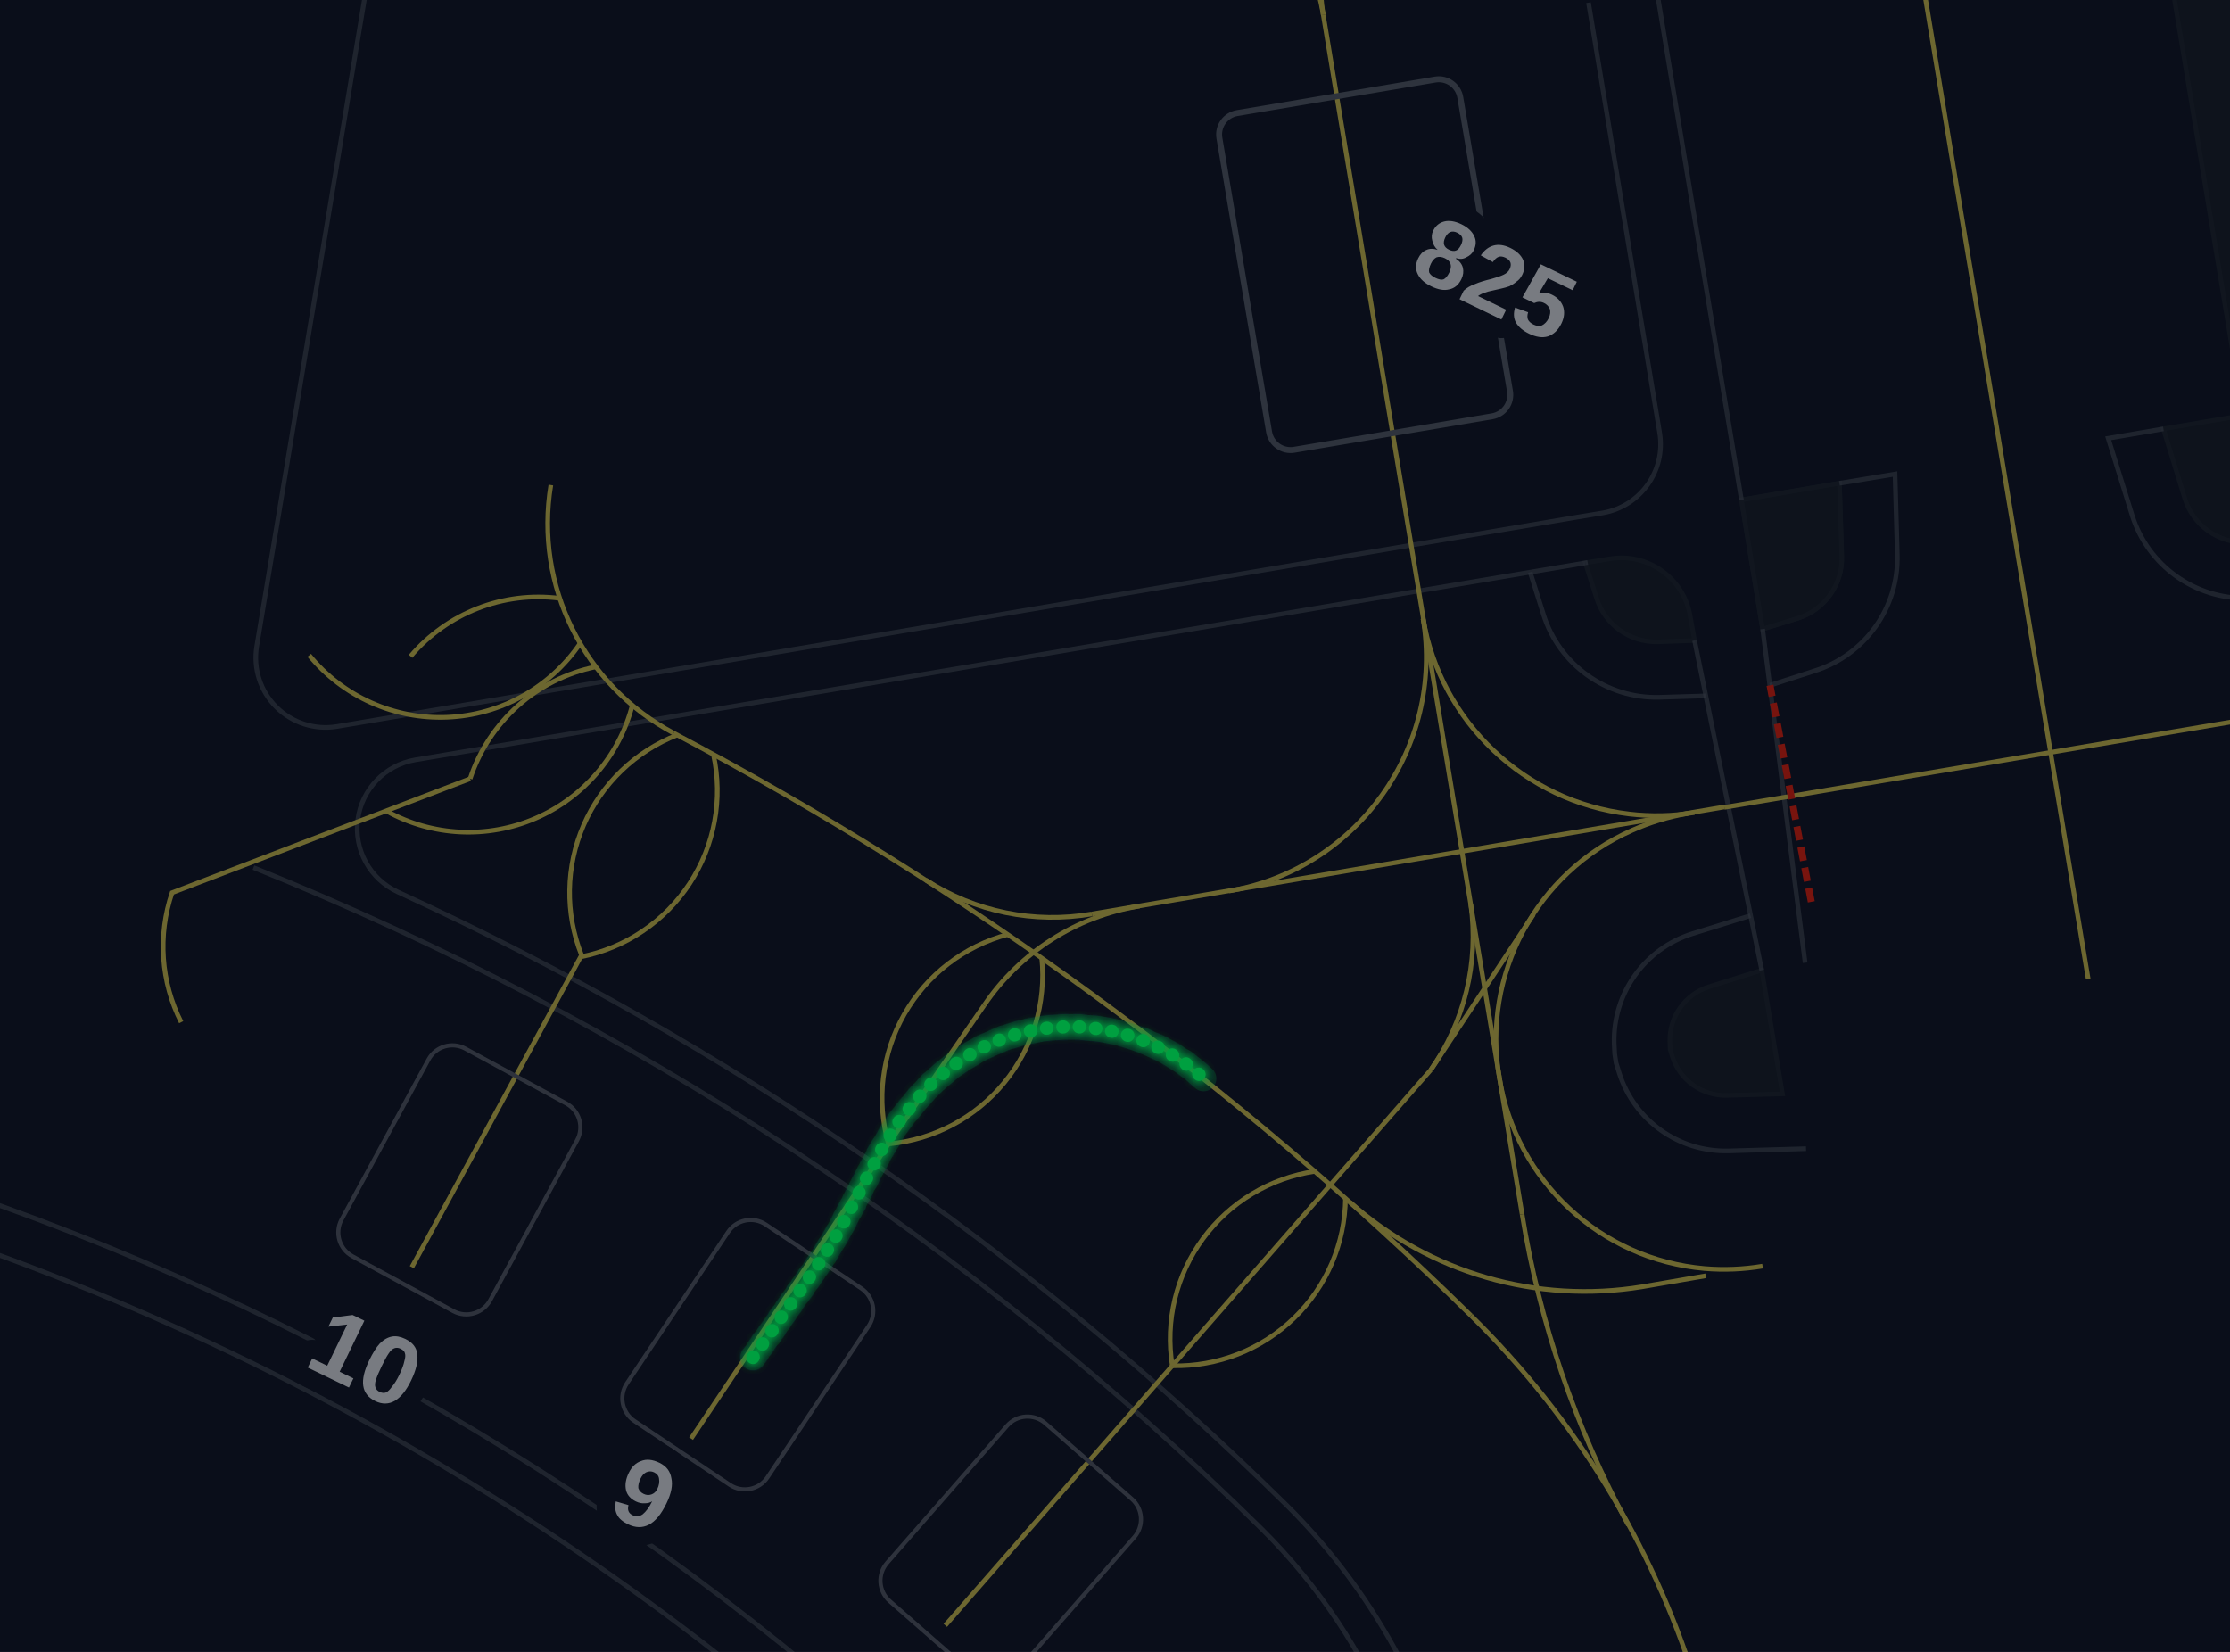
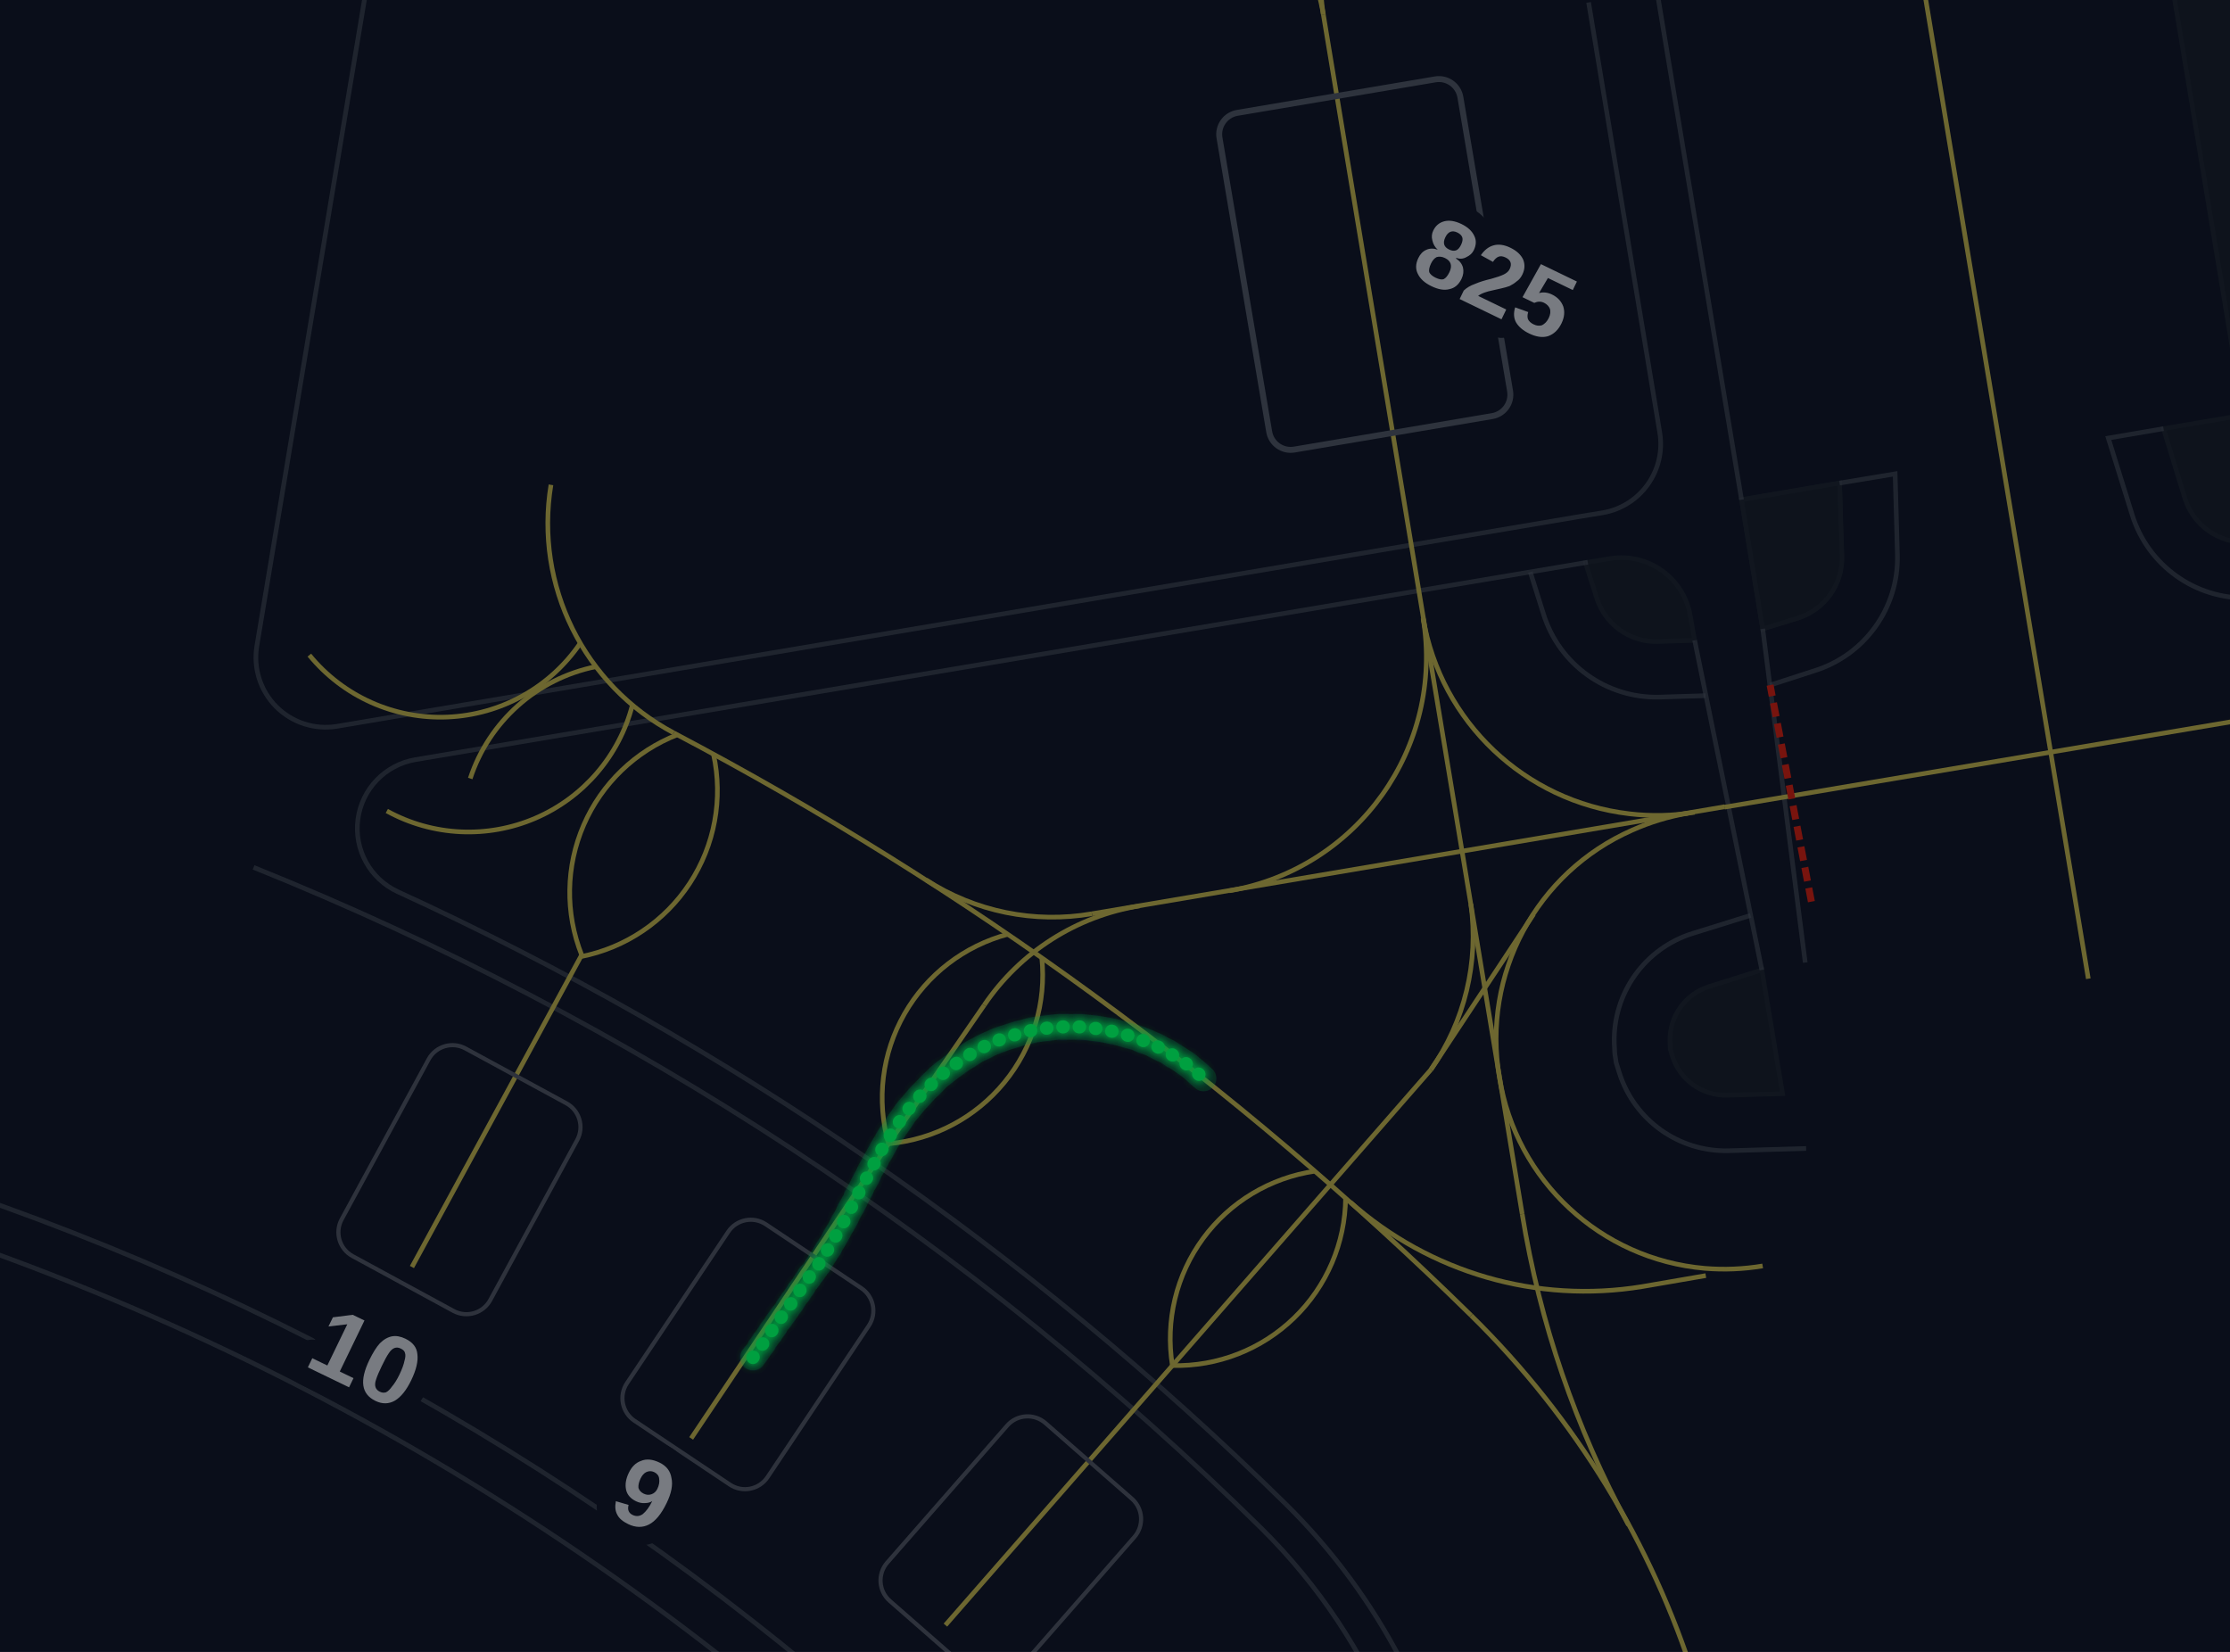
- <svg xmlns="http://www.w3.org/2000/svg" viewBox="856.88 887.12 47.95 35.52">
+ <svg xmlns="http://www.w3.org/2000/svg" viewBox="856.90 887.14 47.95 35.52">
  <defs>
    <filter id="gl" x="-30%" y="-30%" width="160%" height="160%">
      <feGaussianBlur stdDeviation="0.10" result="b" />
      <feMerge>
        <feMergeNode in="b" />
        <feMergeNode in="b" />
        <feMergeNode in="SourceGraphic" />
      </feMerge>
    </filter>
  </defs>
-   <rect x="856.88" y="887.12" width="47.95" height="35.52" fill="#0a0e1a" />
-   <g opacity="0.45" transform="rotate(25.84 877.720 910.453)">
+   <rect x="856.90" y="887.14" width="47.95" height="35.52" fill="#0a0e1a" />
+   <g opacity="0.45" transform="rotate(25.84 877.697 910.509)">
    <g id="bgG">
      <defs id="defs40143">
        <clipPath id="clipPath24" clipPathUnits="userSpaceOnUse" />
      </defs>
      <path id="rect1" fill="#0a0e1a" d="M0 0h2000v1380H0Z" style="display:inline;fill:#0a0e1a" />
      <g id="layer-runways" style="display:inline">
        <path id="polygon37508" d="m713.23 578.82 215.79 305.19-4.87 3.46-215.79-305.19z" data-class="pavement-runway" data-length-m="3750" data-runway="15R/33L" data-threshold-dxf="2047.431,3366.238 5797.431,3366.238" data-threshold-wgs84="37.4817860,126.4363272 37.4542217,126.4608470" style="stroke:none;fill:#111927;fill-opacity:.51" />
      </g>
      <g id="layer-green" style="display:inline">
        <path id="path37192" d="m893.54 903-1.06.55a1.2 1.2 0 0 1-1.42-.24l-.11-.12-.08-.15a1.2 1.2 0 0 1 .24-1.42l.87-.82z" data-class="green-zone" data-dxf-bulges="0.0000 -0.3365 0.0000 0.0000 -0.3365 0.0000 0.0000" data-dxf-pts="5746.45,2994.98 5744.82,2983.11 5734.56,2972.85 5732.93,2972.63 5731.30,2972.85 5721.04,2983.11 5719.42,2994.98" data-handle="7A5BF" data-layer="계류장지역" style="fill:#13181e;stroke:#1a1f26;stroke-width:.1" />
        <path id="path37195" d="m887.59 895.05-.32-.44a1.5 1.5 0 0 0-2.08-.35l-.44.31.54.57a1.34 1.34 0 0 0 1.6.28l.7-.37" data-class="green-zone" data-dxf-bulges="0.0000 0.4142 0.0000 0.0000 0.3366 0.0000 0.0000" data-dxf-pts="5646.88,2992.23 5641.43,2992.23 5626.43,2977.23 5626.43,2971.79 5634.26,2972.86 5645.81,2984.41 5646.88,2992.23" data-handle="7A5C2" data-layer="계류장지역" style="fill:#13181e;stroke:#1a1f26;stroke-width:.1" />
        <path id="path37196" d="m888.8 894.19.58-.54a1.35 1.35 0 0 0 .27-1.6l-.73-1.4-1.74 1.24z" data-class="green-zone" data-dxf-bulges="0.0000 0.3366 0.0000 0.0000 0.0000" data-dxf-pts="5646.88,3007.23 5645.81,3015.07 5634.26,3026.61 5618.63,3028.75 5618.63,3007.23" data-handle="7A5C3" data-layer="기동지역" style="fill:#13181e;stroke:#1a1f26;stroke-width:.1" />
        <path id="path37267" d="m894.68 886.56 1.42-1.01-6.4-9.06-1.35.95-.4-.78a1.35 1.35 0 0 1 .27-1.6l.43-.4.52-.27a1.34 1.34 0 0 1 1.6.27l4.65 4.99 3.15 6.05a1.35 1.35 0 0 1-.27 1.61l-.43.4-.52.27a1.34 1.34 0 0 1-1.6-.27z" data-class="green-zone" data-dxf-bulges="0.0000 0.0000 0.0000 0.0000 -0.3366 0.0000 0.0000 -0.3366 0.0000 0.0000 -0.3366 0.0000 0.0000 -0.3366 0.0000" data-dxf-pts="5618.63,3099.73 5618.63,3117.24 5507.33,3117.24 5507.33,3100.67 5498.60,3101.86 5487.06,3113.41 5486.26,3119.24 5487.06,3125.07 5498.60,3136.61 5566.43,3145.90 5634.26,3136.61 5645.81,3125.07 5646.60,3119.24 5645.81,3113.41 5634.26,3101.86" data-handle="7B11A" data-layer="기동지역" style="fill:#13181e;stroke:#1a1f26;stroke-width:.1" />
        <path id="path37268" d="m888.8 894.19.58-.54a1.35 1.35 0 0 0 .27-1.61l-.73-1.39-1.74 1.24z" data-class="green-zone" data-dxf-bulges="0.0000 0.3366 0.0000 0.0000 0.0000" data-dxf-pts="5646.88,3007.23 5645.81,3015.07 5634.26,3026.61 5618.63,3028.75 5618.63,3007.23" data-handle="7B11C" data-layer="기동지역" style="fill:#13181e;stroke:#1a1f26;stroke-width:.1" />
      </g>
      <g id="layer-schm" style="display:inline">
        <path id="line1675" d="m872.37 873.53-17.22 12.24" data-class="schm" data-dxf-p="5382.431,2992.227 5382.431,2779.936" data-handle="71D66" data-layer="SCHM" data-wgs="37.4553247,126.4546869 37.4542191,126.4527302" style="fill:none;stroke:#5a5f68;stroke-width:.1;stroke-opacity:.6" />
        <path id="path2052" d="M879.35 940.16a12.61 12.61 0 1 0 8.19-23.86 66 66 0 0 0-25.71-3.35" data-class="schm" data-dxf-bulges="1.0064 0.0986 0.0986" data-dxf-pts="5967.85,2663.04 5820.38,2868.61 5643.56,2677.12" data-handle="71F9E" data-layer="SCHM" style="fill:none;stroke:#5a5f68;stroke-width:.1;stroke-opacity:.6" />
        <path id="path2053" d="m884.75 894.57-20.8 14.78a1.5 1.5 0 0 0 .9 2.72 67 67 0 0 1 22.93 3.53" data-class="schm" data-dxf-bulges="0.0000 0.7394 -0.0870 0.0000" data-dxf-pts="5626.43,2971.79 5626.43,2715.37 5653.85,2706.97 5815.97,2874.67" data-handle="71F9F" data-layer="SCHM" style="fill:none;stroke:#5a5f68;stroke-width:.1;stroke-opacity:.6" />
        <path id="path2054" d="m879.56 883.7 5.41 7.66a1.5 1.5 0 0 1-.35 2.08l-.44.31-22.06 15.69a1.5 1.5 0 0 1-2.3-.8l-5.77-19.62a1.5 1.5 0 0 1 .57-1.64l18.33-13.03" data-class="schm" data-dxf-bulges="0.0000 -0.4142 0.0000 0.0000 -0.5145 0.0000 -0.3206 0.0000 0.0000" data-dxf-pts="5507.33,2992.23 5601.43,2992.23 5616.43,2977.23 5616.43,2971.79 5616.43,2699.82 5596.57,2685.63 5402.57,2752.05 5392.43,2766.24 5392.43,2992.23" data-handle="71FA0" data-layer="SCHM" style="fill:none;stroke:#5a5f68;stroke-width:.1;stroke-opacity:.6" />
        <path id="path2058" d="m888.35 877.44-.98.7-.48-.92a2.54 2.54 0 0 1 .52-3.03l.47-.45.16-.12.58-.29a2.54 2.54 0 0 1 3.02.51l4.69 5.03.12.17 3.18 6.11a2.54 2.54 0 0 1-.51 3.03l-.48.44-.16.12-.57.3a2.54 2.54 0 0 1-3.03-.52l-1.18-1.26.98-.7" data-class="shoulder" data-dxf-bulges="0.0000 0.0000 -0.3366 0.0000 -0.0681 0.0000 -0.3366 0.0000 -0.0681 0.0000 -0.3366 0.0000 -0.0681 0.0000 -0.3366 0.0000 0.0000 0.0000" data-dxf-pts="5507.33,3100.67 5507.33,3088.56 5496.97,3089.97 5475.17,3111.78 5474.29,3118.21 5474.29,3120.27 5475.17,3126.69 5496.97,3148.50 5565.40,3157.87 5567.46,3157.87 5635.89,3148.50 5657.70,3126.69 5658.57,3120.27 5658.57,3118.21 5657.70,3111.78 5635.89,3089.97 5618.63,3087.61 5618.63,3099.72" data-handle="71FA4" data-layer="SCHM" style="fill:none;stroke:#5a5f68;stroke-width:.1;stroke-opacity:.6;display:inline" />
        <path id="path2100" d="m894.51 903.84-1.48.77a2.4 2.4 0 0 1-2.84-.48l-.16-.17-.11-.16-.11-.2a2.4 2.4 0 0 1 .49-2.86l.95-.89" data-class="schm" data-dxf-bulges="0.0000 -0.3365 0.0000 -0.0682 0.0000 -0.3365 0.0000 0.0000" data-dxf-pts="5758.98,2998.08 5756.71,2981.48 5736.19,2960.96 5733.96,2960.66 5731.90,2960.66 5729.67,2960.96 5709.15,2981.48 5707.37,2994.52" data-handle="71FE1" data-layer="SCHM" style="fill:none;stroke:#5a5f68;stroke-width:.1;stroke-opacity:.6;display:inline" />
        <path id="path2101" d="m883.77 895.27.65.69a2.54 2.54 0 0 0 3.02.52l.88-.46" data-class="shoulder" data-dxf-bulges="0.0000 0.3366 0.0000 0.0000" data-dxf-pts="5626.43,2959.68 5635.89,2960.97 5657.70,2982.78 5659.05,2992.69" data-handle="71FE2" data-layer="SCHM" style="fill:none;stroke:#5a5f68;stroke-width:.1;stroke-opacity:.6" />
        <path id="path2102" d="m889.47 895.21.72-.69a2.54 2.54 0 0 0 .52-3.03l-.8-1.54-.99.7.99-.7" data-class="schm" data-dxf-bulges="0.0000 0.3366 0.0000 0.0000 0.0000 0.0000" data-dxf-pts="5659.05,3006.77 5657.70,3016.69 5635.89,3038.50 5618.63,3040.86 5618.63,3028.75 5618.63,3040.86" data-handle="71FE3" data-layer="SCHM" style="fill:none;stroke:#5a5f68;stroke-width:.1;stroke-opacity:.6" />
        <path id="polyline2103" d="m880.77 882.83 2.2 3.11 4.21 5.95" data-class="schm" data-dxf-pts="5507.33,3007.23 5545.50,3007.23 5618.63,3007.23" data-handle="71FE5" data-layer="SCHM" style="fill:none;stroke:#5a5f68;stroke-width:.1;stroke-opacity:.6" />
        <path id="polyline2120" d="m884.79 894.54-.04.03" data-class="schm" data-dxf-pts="5626.43,2972.24 5626.43,2971.79" data-handle="71FFC" data-layer="SCHM" style="fill:none;stroke:#5a5f68;stroke-width:.1;stroke-opacity:.6" />
        <path id="path2135" d="M887.19 929.5a3.9 3.9 0 0 0-2.43-4.93" data-class="schm" data-dxf-arc="5894.77,2766.29,39.00,36.02,126.02" data-handle="72011" data-layer="SCHM" style="fill:none;stroke:#5a5f68;stroke-width:.1;stroke-opacity:.6" />
        <path id="path2136" d="M894.39 920.53a13.4 13.4 0 0 0-6.61-4.93" data-class="schm" data-dxf-arc="5894.77,2766.29,134.00,90.00,126.02" data-handle="72012" data-layer="SCHM" style="fill:none;stroke:#5a5f68;stroke-width:.1;stroke-opacity:.6" />
        <path id="path2137" d="M884.76 924.57a58 58 0 0 0-25.4-2.62" data-class="schm" data-dxf-arc="6212.93,2328.74,580.00,126.02,151.60" data-handle="72013" data-layer="SCHM" style="fill:none;stroke:#5a5f68;stroke-width:.1;stroke-opacity:.6" />
        <path id="path15244" d="M882.63 931.03a2.89 2.89 0 1 0 1.81-5.49" data-class="schm" data-dxf-arc="5895.12,2766.28,29.00,306.39,126.50" data-handle="7552A" data-layer="SCHM" style="fill:none;stroke:#5a5f68;stroke-width:.1;stroke-opacity:.6" />
        <path id="line15451" d="m882.4 924.89 1.28.4" data-class="schm" data-dxf-p="5860.743,2776.619 5871.433,2784.845" data-handle="755FA" data-layer="SCHM" data-wgs="37.4506858,126.4558262 37.4506501,126.4559719" style="fill:none;stroke:#5a5f68;stroke-width:.1;stroke-opacity:.6" />
        <path id="path15453" d="M884.44 925.54a57 57 0 0 0-29.11-1.94" data-class="schm" data-dxf-arc="6213.29,2328.74,570.00,126.05,158.59" data-handle="755FE" data-layer="SCHM" style="fill:none;stroke:#5a5f68;stroke-width:.1;stroke-opacity:.6" />
        <path id="polyline37108" d="m892.75 900.25-3.95-6.06" data-class="schm" data-dxf-pts="5719.41,3004.48 5646.88,3007.23" data-handle="7BDF1" data-layer="SCHM" style="fill:none;stroke:#5a5f68;stroke-width:.1;stroke-opacity:.6" />
        <path id="polyline37109" d="m891.98 900.8-4.39-5.75" data-class="schm" data-dxf-pts="5719.42,2994.98 5646.88,2992.23" data-handle="7BDF2" data-layer="SCHM" style="fill:none;stroke:#5a5f68;stroke-width:.1;stroke-opacity:.6" />
      </g>
      <g id="layer-centerlines" style="display:inline">
        <path id="line37520" d="m650.53 547.41 247.85 350.5Z" style="baseline-shift:baseline;display:inline;overflow:visible;opacity:1;fill:none;stroke:#e6d24c;stroke-width:.1;stroke-dasharray:none;stroke-opacity:1;stop-color:#000;stop-opacity:1" />
        <g id="g103" style="display:inline">
          <path id="line37560" d="m889.73 898 10.58-7.52" style="baseline-shift:baseline;display:inline;overflow:visible;fill:none;stroke:#e6d24c;stroke-width:.1;stroke-dasharray:none;stroke-opacity:1;stop-color:#000" />
          <path id="line37568" d="m878.49 905.99 11.24-8z" style="baseline-shift:baseline;display:inline;overflow:visible;fill:none;stroke:#e6d24c;stroke-width:.1;stroke-dasharray:none;stroke-opacity:1;stop-color:#000" />
        </g>
        <path id="path37569" d="M874.96 906.89a5 5 0 0 0 3.53-.9" data-class="centerline-twy" data-dxf-arc="5632.43,2854.19,51.00,317.85,0.00" data-handle="70D12" data-layer="항공기동선" style="fill:none;stroke:#e6d24c;stroke-width:.1;display:inline" />
        <path id="path37571" d="M887.91 905.34a4.9 4.9 0 0 0 5.76 1.77 5 5 0 0 0 1.1-.59" data-class="centerline-twy" data-dxf-arc="5732.93,2984.73,49.50,270.00,345.37" data-handle="70D14" data-layer="항공기동선" style="fill:none;stroke:#e6d24c;stroke-width:.1;display:inline" />
        <g id="g2" style="display:inline">
          <path id="path37570" d="M882.13 897.17a5.1 5.1 0 0 0 5.82 1.85m0 0a5 5 0 0 0 1.25-.64" data-class="centerline-twy" style="fill:none;stroke:#e6d24c;stroke-width:.1" />
          <path id="path37572" d="M888.16 899.31a4.9 4.9 0 0 0-.25 6.03m1.17-6.88a5 5 0 0 0-.92.85" data-class="centerline-twy" style="fill:none;stroke:#e6d24c;stroke-width:.1" />
          <path id="path37573" d="M880.93 904.26a5.1 5.1 0 0 0 1.2-7.09" data-class="centerline-twy" data-dxf-arc="5632.43,2884.23,51.00,0.00,90.00" data-handle="70D17" data-layer="항공기동선" style="fill:none;stroke:#e6d24c;stroke-width:.1" />
        </g>
        <g id="g19" style="display:inline">
          <path id="path37574" d="M886.19 909.15a7.6 7.6 0 0 0 6.44-1.1m0 0 1.13-.81z" data-class="centerline-twy" style="fill:none;stroke:#e6d24c;stroke-width:.1" />
        </g>
        <g id="g104">
          <path id="line37528" d="m889.63 907.77-15.09-21.35" data-class="centerline-twy" data-dxf-p="5762.773,2935.230 5500.429,2935.230" data-handle="70CDF" data-layer="항공기동선" data-wgs="37.4522320,126.4566477 37.4541604,126.4549329" style="fill:none;stroke:#e6d24c;stroke-width:.1;display:inline" />
          <path id="path37581" d="M889.63 907.77a21 21 0 0 0 4.97 5.02" data-class="centerline-twy" data-dxf-arc="5762.77,3150.23,215.00,270.00,288.97" data-handle="70D23" data-layer="항공기동선" style="fill:none;stroke:#e6d24c;stroke-width:.1" />
        </g>
        <g id="g105" style="display:inline">
          <path id="path37688" d="M875.03 879.83c-1.49 1.63-1.8 4.74-.49 6.59" data-class="centerline-twy" data-dxf-arc="5500.43,2986.23,51.00,195.93,270.00" data-handle="70DA5" data-layer="항공기동선" style="fill:none;stroke:#e6d24c;stroke-width:.1" />
          <path id="path37689" d="M874.54 886.42a5.1 5.1 0 0 0-7.07-1.21" data-class="centerline-twy" data-dxf-arc="5500.43,2884.23,51.00,90.00,180.00" data-handle="70DA6" data-layer="항공기동선" style="fill:none;stroke:#e6d24c;stroke-width:.1" />
        </g>
        <g id="g34" style="display:inline">
          <path id="path37687" d="M858.32 883.46a5.08 5.08 0 0 0 7.8 2.71" data-class="centerline-twy" data-dxf-arc="5398.43,2867.61,51.00,251.10,0.00" data-handle="70DA4" data-layer="항공기동선" style="fill:none;stroke:#e6d24c;stroke-width:.1" />
        </g>
        <g id="g35" style="display:inline">
          <path id="line37686" d="m863.29 888.18 11.31-8.04" data-class="centerline-twy" data-dxf-p="5449.429,2832.692 5449.429,2972.230" data-handle="70DA3" data-layer="항공기동선" data-wgs="37.4540013,126.4536544 37.4547280,126.4549405" style="fill:none;stroke:#e6d24c;stroke-width:.1" />
        </g>
        <g id="g108" style="display:inline">
          <path id="path37554" d="M897.96 940.64a19.04 19.04 0 0 0-8.37-30.43" data-class="centerline-twy" data-dxf-arc="5894.77,2766.29,191.00,14.15,126.02" data-handle="70CFF" data-layer="항공기동선" style="fill:none;stroke:#e6d24c;stroke-width:.1;display:inline" />
          <path id="path37583" d="M864 902.76a5.1 5.1 0 0 0 4.7 3.65" data-class="centerline-twy" data-dxf-arc="5589.34,2802.25,51.00,251.10,322.79" data-handle="70D25" data-layer="항공기동선" style="fill:none;stroke:#e6d24c;stroke-width:.1" />
          <path id="path37584" d="M889.59 910.21a73 73 0 0 0-20.89-3.8" data-class="centerline-twy" data-dxf-arc="6212.93,2328.73,732.00,126.02,142.79" data-handle="70D26" data-layer="항공기동선" style="fill:none;stroke:#e6d24c;stroke-width:.1" />
        </g>
        <g id="g877" style="display:inline">
          <g id="g18" style="display:inline">
            <path id="line38191" d="m887.44 923.21 4.6-5.51" style="baseline-shift:baseline;display:inline;overflow:visible;opacity:1;fill:none;stroke:#e6d24c;stroke-width:.1;stroke-dasharray:none;stroke-opacity:1;stop-color:#000;stop-opacity:1" />
          </g>
          <g id="g20" style="display:inline" />
          <g id="g29" style="display:inline">
            <path id="path38196" d="M866.57 905.86a3.6 3.6 0 0 0-1.38 3.34" data-class="centerline-twy" data-dxf-arc="5649.57,2758.64,36.50,182.38,241.96" data-handle="7102D" data-layer="항공기동선" style="fill:none;stroke:#e6d24c;stroke-width:.1" />
-             <path id="line38196-1-2" d="M861.88 916.62a3.6 3.6 0 0 1-1.39-2.42l4.7-5" style="baseline-shift:baseline;display:inline;overflow:visible;fill:none;stroke:#e6d24c;stroke-width:.1;stroke-dasharray:none;stroke-opacity:1;stop-color:#000" />
            <path id="path38197" d="M863.88 910.61a3.64 3.64 0 0 0 3.76-4.35" data-class="centerline-twy" data-dxf-arc="5607.78,2730.24,36.50,321.48,66.04" data-handle="7102F" data-layer="항공기동선" style="fill:none;stroke:#e6d24c;stroke-width:.1" />
          </g>
          <g id="g30" style="display:inline">
-             <path id="path38198" d="M865.23 904.87a3.6 3.6 0 0 0-2.34 2.52" data-class="centerline-twy" data-dxf-arc="5632.15,2741.48,36.50,163.48,220.04" data-handle="71030" data-layer="항공기동선" style="fill:none;stroke:#e6d24c;stroke-width:.1" />
            <path id="path38199" d="M860.92 908.32a3.64 3.64 0 0 0 5.13-2.76" data-class="centerline-twy" data-dxf-arc="5582.34,2728.24,36.50,299.55,46.28" data-handle="71031" data-layer="항공기동선" style="fill:none;stroke:#e6d24c;stroke-width:.1" />
          </g>
          <g id="g28" style="display:inline">
            <path id="path38194" d="M869 911.61a3.64 3.64 0 0 0 .67-5.16" data-class="centerline-twy" data-dxf-arc="5637.72,2742.65,36.50,1.75,92.89" data-handle="7102B" data-layer="항공기동선" style="fill:none;stroke:#e6d24c;stroke-width:.1" />
            <path id="path38195" d="M868.79 906.41a3.64 3.64 0 0 0 .21 5.16" data-class="centerline-twy" data-dxf-arc="5666.22,2779.63,36.50,191.86,282.25" data-handle="7102C" data-layer="항공기동선" style="fill:none;stroke:#e6d24c;stroke-width:.1" />
            <path id="line38211" d="m869 911.57-.36 7.63" style="baseline-shift:baseline;display:inline;overflow:visible;opacity:1;fill:none;stroke:#e6d24c;stroke-width:.1;stroke-dasharray:none;stroke-opacity:1;stop-color:#000;stop-opacity:1" />
          </g>
          <g id="g1" style="display:inline">
            <path id="line38231-5" d="m886.51 905.83.53-3.97z" style="baseline-shift:baseline;display:inline;overflow:visible;fill:none;stroke:#e6d24c;stroke-width:.1;stroke-dasharray:none;stroke-opacity:1;stop-color:#000" />
            <path id="path37546-1" d="M886.51 905.83a5 5 0 0 0-.78-3.58" data-class="centerline-twy" data-dxf-arc="5632.43,1803.27,51.00,0.00,42.15" data-handle="70CF6" data-layer="항공기동선" style="fill:none;stroke:#e6d24c;stroke-width:.1" />
            <path id="path38192" d="M884.28 913.98a3.64 3.64 0 0 0 1.78-4.87" data-class="centerline-twy" data-dxf-arc="5746.54,2862.28,36.50,349.05,79.78" data-handle="71029" data-layer="항공기동선" style="fill:none;stroke:#e6d24c;stroke-width:.1" />
            <path id="path38193" d="M885.22 908.88a3.64 3.64 0 0 0-.94 5.1" data-class="centerline-twy" data-dxf-arc="5782.67,2891.83,36.50,178.76,269.55" data-handle="7102A" data-layer="항공기동선" style="fill:none;stroke:#e6d24c;stroke-width:.1" />
            <path id="path882" d="m884.28 913.98 2.23-8.15" style="baseline-shift:baseline;display:inline;overflow:visible;opacity:1;fill:none;stroke:#e6d24c;stroke-width:.1;stroke-dasharray:none;stroke-opacity:1;stop-color:#000;stop-opacity:1" />
            <path id="line38231" d="m882.32 921.13 1.96-7.15" style="baseline-shift:baseline;display:inline;overflow:visible;opacity:1;fill:none;stroke:#e6d24c;stroke-width:.1;stroke-dasharray:none;stroke-opacity:1;stop-color:#000;stop-opacity:1" />
          </g>
          <g id="g17" style="display:inline">
            <path id="path38182" d="M876.72 912.34a3.64 3.64 0 0 0 1.21-5.03" data-class="centerline-twy" data-dxf-arc="5688.63,2805.50,36.50,355.75,86.34" data-handle="7101B" data-layer="항공기동선" style="fill:none;stroke:#e6d24c;stroke-width:.1" />
            <path id="path38183" d="M877.06 907.17a3.64 3.64 0 0 0-.35 5.18" data-class="centerline-twy" data-dxf-arc="5721.16,2838.98,36.50,185.32,276.25" data-handle="7101C" data-layer="항공기동선" style="fill:none;stroke:#e6d24c;stroke-width:.1" />
            <path id="path884" d="M879.34 905.39a5 5 0 0 0-2.08 3.38" style="baseline-shift:baseline;display:inline;overflow:visible;opacity:1;fill:none;stroke:#e6d24c;stroke-width:.1;stroke-dasharray:none;stroke-opacity:1;stop-color:#000;stop-opacity:1" />
            <path id="path883" d="m876.71 912.34-1.06 7.56" style="baseline-shift:baseline;display:inline;overflow:visible;opacity:1;fill:none;stroke:#e6d24c;stroke-width:.1;stroke-dasharray:none;stroke-opacity:1;stop-color:#000;stop-opacity:1" />
            <path id="line38233" d="m877.26 908.77-.55 3.57" style="baseline-shift:baseline;display:inline;overflow:visible;opacity:1;fill:none;stroke:#e6d24c;stroke-width:.1;stroke-dasharray:none;stroke-opacity:1;stop-color:#000;stop-opacity:1" />
          </g>
        </g>
        <path id="line38839" d="m698.93 596.87 224.76 317.89Z" style="baseline-shift:baseline;display:inline;overflow:visible;opacity:1;fill:none;stroke:#e6d24c;stroke-width:.1;stroke-dasharray:none;stroke-opacity:1;stop-color:#000;stop-opacity:1" />
      </g>
      <g id="g1004">
        <path id="path21" d="m889.47 895.21 2.9 3.9" style="opacity:1;fill:none;stroke:#ff1a00;stroke-width:.15;stroke-dasharray:.3,.15;stroke-dashoffset:.06" />
      </g>
      <g id="g993">
        <rect id="rect340-5-9-6-8-9-3-8-2-7-8-5-4-7-0-8-7-0-9-8" width="5.253" height="7.343" x="195.873" y="1231.065" ry=".468" style="display:inline;fill:none;stroke:#5a5f68;stroke-width:.128;stroke-linecap:round;stroke-linejoin:round;stroke-miterlimit:5;stroke-dasharray:none;stroke-dashoffset:0;paint-order:stroke fill markers" transform="rotate(-35.44)" />
      </g>
      <g id="g927" style="display:inline;stroke:#5b5e67">
        <rect id="rect340-5-9-6-8-9-3-8-2-7-8-5-4-7-0" width="3.636" height="5.082" x="-1077.622" y="702.112" ry=".584" style="display:inline;fill:none;stroke:#5b5e67;stroke-width:.089;stroke-linecap:round;stroke-linejoin:round;stroke-miterlimit:5;stroke-dasharray:none;stroke-dashoffset:0;paint-order:stroke fill markers" transform="rotate(-100.668)" />
        <rect id="rect340-5-9-6-8-9-3-8-2-7-8-5-4-7-0-8" width="3.636" height="5.082" x="-1274.656" y="-141.081" ry=".584" style="display:inline;fill:none;stroke:#5b5e67;stroke-width:.089;stroke-linecap:round;stroke-linejoin:round;stroke-miterlimit:5;stroke-dasharray:none;stroke-dashoffset:0;paint-order:stroke fill markers" transform="rotate(-140.17)" />
        <rect id="rect340-5-9-6-8-9-3-8-2-7-8-5-4-7-0-8-5" width="3.636" height="5.082" x="-1096.571" y="-654.97" ry=".584" style="display:inline;fill:none;stroke:#5b5e67;stroke-width:.089;stroke-linecap:round;stroke-linejoin:round;stroke-miterlimit:5;stroke-dasharray:none;stroke-dashoffset:0;paint-order:stroke fill markers" transform="rotate(-164.643)" />
        <rect id="rect340-5-9-6-8-9-3-8-2-7-8-5-4-7-0-8-5-9" width="3.636" height="5.082" x="-996.1" y="-790.554" ry=".584" style="display:inline;fill:none;stroke:#5b5e67;stroke-width:.089;stroke-linecap:round;stroke-linejoin:round;stroke-miterlimit:5;stroke-dasharray:none;stroke-dashoffset:0;paint-order:stroke fill markers" transform="rotate(-172.064)" />
        <rect id="rect340-5-9-6-8-9-3-8-2-7-8-5-4-7-0-8-5-9-2" width="3.636" height="5.082" x="-912.458" y="-878.014" ry=".584" style="display:inline;fill:none;stroke:#5b5e67;stroke-width:.089;stroke-linecap:round;stroke-linejoin:round;stroke-miterlimit:5;stroke-dasharray:none;stroke-dashoffset:0;paint-order:stroke fill markers" transform="rotate(-177.322)" />
      </g>
      <g id="g1052" />
      <g id="layer-stand-labels" style="font-family:Arial,Helvetica,sans-serif;font-weight:700;text-anchor:middle">
-         <text x="888.56" y="927.71" style="fill:none;stroke:#0a0e1a;stroke-width:.8;stroke-linejoin:round;font-size:2.1px" id="lbl-6-h">6</text>
-         <text x="888.56" y="927.71" style="fill:#ffffff;stroke:none;font-size:2.1px" id="lbl-6">6</text>
        <text x="887.01" y="924.16" style="fill:none;stroke:#0a0e1a;stroke-width:.8;stroke-linejoin:round;font-size:2.1px" id="lbl-7-h">7</text>
        <text x="887.01" y="924.16" style="fill:#ffffff;stroke:none;font-size:2.1px" id="lbl-7">7</text>
        <text x="881.66" y="924.10" style="fill:none;stroke:#0a0e1a;stroke-width:.8;stroke-linejoin:round;font-size:2.1px" id="lbl-8-h">8</text>
        <text x="881.66" y="924.10" style="fill:#ffffff;stroke:none;font-size:2.1px" id="lbl-8">8</text>
        <text x="875.27" y="922.13" style="fill:none;stroke:#0a0e1a;stroke-width:.8;stroke-linejoin:round;font-size:2.1px" id="lbl-9-h">9</text>
        <text x="875.27" y="922.13" style="fill:#ffffff;stroke:none;font-size:2.1px" id="lbl-9">9</text>
        <text x="868.61" y="922.12" style="fill:none;stroke:#0a0e1a;stroke-width:.8;stroke-linejoin:round;font-size:2.1px" id="lbl-10-h">10</text>
        <text x="868.61" y="922.12" style="fill:#ffffff;stroke:none;font-size:2.1px" id="lbl-10">10</text>
        <text x="880.35" y="890.65" style="fill:none;stroke:#0a0e1a;stroke-width:.8;stroke-linejoin:round;font-size:2.1px" id="lbl-825-h">825</text>
        <text x="880.35" y="890.65" style="fill:#ffffff;stroke:none;font-size:2.1px" id="lbl-825">825</text>
      </g>
      <g id="layer-points">
        <g id="pt-53R" transform="translate(868.20,886.38)">
          <circle r="0.84" fill="#e01b0f" stroke="#ffffff" stroke-width=".08" />
          <text y="0.15" text-anchor="middle" font-family="Arial,Helvetica,sans-serif" font-weight="700" font-size="0.4px" letter-spacing=".03" fill="#ffffff">53R</text>
        </g>
      </g>
    </g>
  </g>
-   <path d="M873.07 916.31L873.10 916.27L873.13 916.23L873.16 916.19L873.18 916.15L873.21 916.11L873.24 916.07L873.27 916.03L873.29 915.99L873.32 915.95L873.35 915.91L873.38 915.87L873.41 915.84L873.43 915.80L873.46 915.76L873.49 915.72L873.52 915.68L873.54 915.64L873.57 915.60L873.60 915.56L873.63 915.52L873.65 915.48L873.68 915.44L873.71 915.40L873.74 915.36L873.77 915.32L873.79 915.28L873.82 915.24L873.85 915.20L873.88 915.16L873.90 915.12L873.93 915.08L873.96 915.04L873.99 915.00L874.02 914.96L874.04 914.92L874.07 914.89L874.10 914.85L874.13 914.81L874.15 914.77L874.18 914.73L874.21 914.69L874.24 914.65L874.27 914.61L874.29 914.57L874.32 914.53L874.35 914.49L874.38 914.45L874.40 914.41L874.44 914.36L874.47 914.31L874.51 914.26L874.54 914.21L874.57 914.16L874.61 914.11L874.64 914.05L874.67 914.00L874.70 913.95L874.73 913.90L874.77 913.84L874.80 913.79L874.83 913.74L874.86 913.69L874.89 913.63L874.92 913.58L874.95 913.53L874.98 913.47L875.01 913.42L875.04 913.36L875.06 913.31L875.09 913.26L875.12 913.20L875.15 913.15L875.18 913.09L875.21 913.04L875.24 912.99L875.26 912.93L875.29 912.88L875.32 912.82L875.35 912.77L875.38 912.71L875.40 912.66L875.43 912.60L875.46 912.55L875.49 912.50L875.52 912.44L875.54 912.39L875.57 912.33L875.60 912.28L875.63 912.22L875.66 912.17L875.69 912.12L875.72 912.06L875.75 912.01L875.77 911.95L875.80 911.90L875.83 911.85L875.96 911.64L876.08 911.43L876.21 911.24L876.35 911.06L876.49 910.89L876.63 910.72L876.77 910.57L876.91 910.42L877.06 910.29L877.21 910.16L877.36 910.04L877.52 909.93L877.68 909.83L877.83 909.74L877.99 909.65L878.15 909.58L878.31 909.51L878.47 909.44L878.64 909.39L878.80 909.34L878.96 909.30L879.13 909.27L879.29 909.24L879.45 909.22L879.61 909.21L879.77 909.20L879.93 909.20L880.09 909.20L880.25 909.22L880.41 909.23L880.56 909.25L880.72 909.28L880.87 909.31L881.02 909.35L881.16 909.39L881.30 909.44L881.45 909.49L881.58 909.55L881.72 909.61L881.85 909.67L881.98 909.74L882.10 909.81L882.22 909.89L882.34 909.96L882.45 910.05L882.56 910.13L882.66 910.22L882.76 910.31" fill="none" stroke="#00a03f" stroke-width="0.55" opacity=".20" stroke-linecap="round" />
-   <path d="M873.07 916.31L873.10 916.27L873.13 916.23L873.16 916.19L873.18 916.15L873.21 916.11L873.24 916.07L873.27 916.03L873.29 915.99L873.32 915.95L873.35 915.91L873.38 915.87L873.41 915.84L873.43 915.80L873.46 915.76L873.49 915.72L873.52 915.68L873.54 915.64L873.57 915.60L873.60 915.56L873.63 915.52L873.65 915.48L873.68 915.44L873.71 915.40L873.74 915.36L873.77 915.32L873.79 915.28L873.82 915.24L873.85 915.20L873.88 915.16L873.90 915.12L873.93 915.08L873.96 915.04L873.99 915.00L874.02 914.96L874.04 914.92L874.07 914.89L874.10 914.85L874.13 914.81L874.15 914.77L874.18 914.73L874.21 914.69L874.24 914.65L874.27 914.61L874.29 914.57L874.32 914.53L874.35 914.49L874.38 914.45L874.40 914.41L874.44 914.36L874.47 914.31L874.51 914.26L874.54 914.21L874.57 914.16L874.61 914.11L874.64 914.05L874.67 914.00L874.70 913.95L874.73 913.90L874.77 913.84L874.80 913.79L874.83 913.74L874.86 913.69L874.89 913.63L874.92 913.58L874.95 913.53L874.98 913.47L875.01 913.42L875.04 913.36L875.06 913.31L875.09 913.26L875.12 913.20L875.15 913.15L875.18 913.09L875.21 913.04L875.24 912.99L875.26 912.93L875.29 912.88L875.32 912.82L875.35 912.77L875.38 912.71L875.40 912.66L875.43 912.60L875.46 912.55L875.49 912.50L875.52 912.44L875.54 912.39L875.57 912.33L875.60 912.28L875.63 912.22L875.66 912.17L875.69 912.12L875.72 912.06L875.75 912.01L875.77 911.95L875.80 911.90L875.83 911.85L875.96 911.64L876.08 911.43L876.21 911.24L876.35 911.06L876.49 910.89L876.63 910.72L876.77 910.57L876.91 910.42L877.06 910.29L877.21 910.16L877.36 910.04L877.52 909.93L877.68 909.83L877.83 909.74L877.99 909.65L878.15 909.58L878.31 909.51L878.47 909.44L878.64 909.39L878.80 909.34L878.96 909.30L879.13 909.27L879.29 909.24L879.45 909.22L879.61 909.21L879.77 909.20L879.93 909.20L880.09 909.20L880.25 909.22L880.41 909.23L880.56 909.25L880.72 909.28L880.87 909.31L881.02 909.35L881.16 909.39L881.30 909.44L881.45 909.49L881.58 909.55L881.72 909.61L881.85 909.67L881.98 909.74L882.10 909.81L882.22 909.89L882.34 909.96L882.45 910.05L882.56 910.13L882.66 910.22L882.76 910.31" fill="none" stroke="#00a03f" stroke-width="0.28" stroke-linecap="round" stroke-dasharray="0.012 0.34" opacity="1" filter="url(#gl)" />
+   <path d="M873.09 916.33L873.12 916.29L873.15 916.25L873.18 916.21L873.21 916.17L873.23 916.13L873.26 916.09L873.29 916.05L873.32 916.01L873.34 915.97L873.37 915.93L873.40 915.89L873.43 915.85L873.46 915.81L873.48 915.77L873.51 915.73L873.54 915.69L873.57 915.65L873.59 915.61L873.62 915.57L873.65 915.53L873.68 915.49L873.70 915.46L873.73 915.42L873.76 915.38L873.79 915.34L873.82 915.30L873.84 915.26L873.87 915.22L873.90 915.18L873.93 915.14L873.95 915.10L873.98 915.06L874.01 915.02L874.04 914.98L874.07 914.94L874.09 914.90L874.12 914.86L874.15 914.82L874.18 914.78L874.20 914.74L874.23 914.70L874.26 914.66L874.29 914.62L874.31 914.58L874.34 914.54L874.37 914.51L874.40 914.47L874.43 914.43L874.46 914.38L874.50 914.33L874.53 914.27L874.56 914.22L874.60 914.17L874.63 914.12L874.66 914.07L874.69 914.02L874.73 913.97L874.76 913.91L874.79 913.86L874.82 913.81L874.85 913.75L874.88 913.70L874.91 913.65L874.94 913.60L874.97 913.54L875.00 913.49L875.03 913.43L875.06 913.38L875.09 913.33L875.12 913.27L875.14 913.22L875.17 913.16L875.20 913.11L875.23 913.06L875.26 913.00L875.29 912.95L875.31 912.89L875.34 912.84L875.37 912.78L875.40 912.73L875.43 912.67L875.45 912.62L875.48 912.57L875.51 912.51L875.54 912.46L875.57 912.40L875.59 912.35L875.62 912.29L875.65 912.24L875.68 912.19L875.71 912.13L875.74 912.08L875.77 912.02L875.80 911.97L875.83 911.92L875.86 911.86L875.98 911.65L876.11 911.45L876.24 911.26L876.37 911.07L876.51 910.90L876.65 910.74L876.79 910.59L876.94 910.44L877.08 910.30L877.23 910.18L877.39 910.06L877.54 909.95L877.70 909.85L877.85 909.75L878.01 909.67L878.17 909.59L878.33 909.52L878.50 909.46L878.66 909.41L878.82 909.36L878.98 909.32L879.15 909.28L879.31 909.26L879.47 909.24L879.64 909.22L879.80 909.22L879.96 909.22L880.12 909.22L880.27 909.23L880.43 909.25L880.58 909.27L880.74 909.30L880.89 909.33L881.04 909.37L881.18 909.41L881.33 909.45L881.47 909.51L881.61 909.56L881.74 909.62L881.87 909.69L882.00 909.75L882.12 909.83L882.24 909.90L882.36 909.98L882.47 910.06L882.58 910.15L882.68 910.24L882.78 910.33" fill="none" stroke="#00a03f" stroke-width="0.55" opacity=".20" stroke-linecap="round" />
+   <path d="M873.09 916.33L873.12 916.29L873.15 916.25L873.18 916.21L873.21 916.17L873.23 916.13L873.26 916.09L873.29 916.05L873.32 916.01L873.34 915.97L873.37 915.93L873.40 915.89L873.43 915.85L873.46 915.81L873.48 915.77L873.51 915.73L873.54 915.69L873.57 915.65L873.59 915.61L873.62 915.57L873.65 915.53L873.68 915.49L873.70 915.46L873.73 915.42L873.76 915.38L873.79 915.34L873.82 915.30L873.84 915.26L873.87 915.22L873.90 915.18L873.93 915.14L873.95 915.10L873.98 915.06L874.01 915.02L874.04 914.98L874.07 914.94L874.09 914.90L874.12 914.86L874.15 914.82L874.18 914.78L874.20 914.74L874.23 914.70L874.26 914.66L874.29 914.62L874.31 914.58L874.34 914.54L874.37 914.51L874.40 914.47L874.43 914.43L874.46 914.38L874.50 914.33L874.53 914.27L874.56 914.22L874.60 914.17L874.63 914.12L874.66 914.07L874.69 914.02L874.73 913.97L874.76 913.91L874.79 913.86L874.82 913.81L874.85 913.75L874.88 913.70L874.91 913.65L874.94 913.60L874.97 913.54L875.00 913.49L875.03 913.43L875.06 913.38L875.09 913.33L875.12 913.27L875.14 913.22L875.17 913.16L875.20 913.11L875.23 913.06L875.26 913.00L875.29 912.95L875.31 912.89L875.34 912.84L875.37 912.78L875.40 912.73L875.43 912.67L875.45 912.62L875.48 912.57L875.51 912.51L875.54 912.46L875.57 912.40L875.59 912.35L875.62 912.29L875.65 912.24L875.68 912.19L875.71 912.13L875.74 912.08L875.77 912.02L875.80 911.97L875.83 911.92L875.86 911.86L875.98 911.65L876.11 911.45L876.24 911.26L876.37 911.07L876.51 910.90L876.65 910.74L876.79 910.59L876.94 910.44L877.08 910.30L877.23 910.18L877.39 910.06L877.54 909.95L877.70 909.85L877.85 909.75L878.01 909.67L878.17 909.59L878.33 909.52L878.50 909.46L878.66 909.41L878.82 909.36L878.98 909.32L879.15 909.28L879.31 909.26L879.47 909.24L879.64 909.22L879.80 909.22L879.96 909.22L880.12 909.22L880.27 909.23L880.43 909.25L880.58 909.27L880.74 909.30L880.89 909.33L881.04 909.37L881.18 909.41L881.33 909.45L881.47 909.51L881.61 909.56L881.74 909.62L881.87 909.69L882.00 909.75L882.12 909.83L882.24 909.90L882.36 909.98L882.47 910.06L882.58 910.15L882.68 910.24L882.78 910.33" fill="none" stroke="#00a03f" stroke-width="0.28" stroke-linecap="round" stroke-dasharray="0.012 0.34" opacity="1" filter="url(#gl)" />
</svg>
